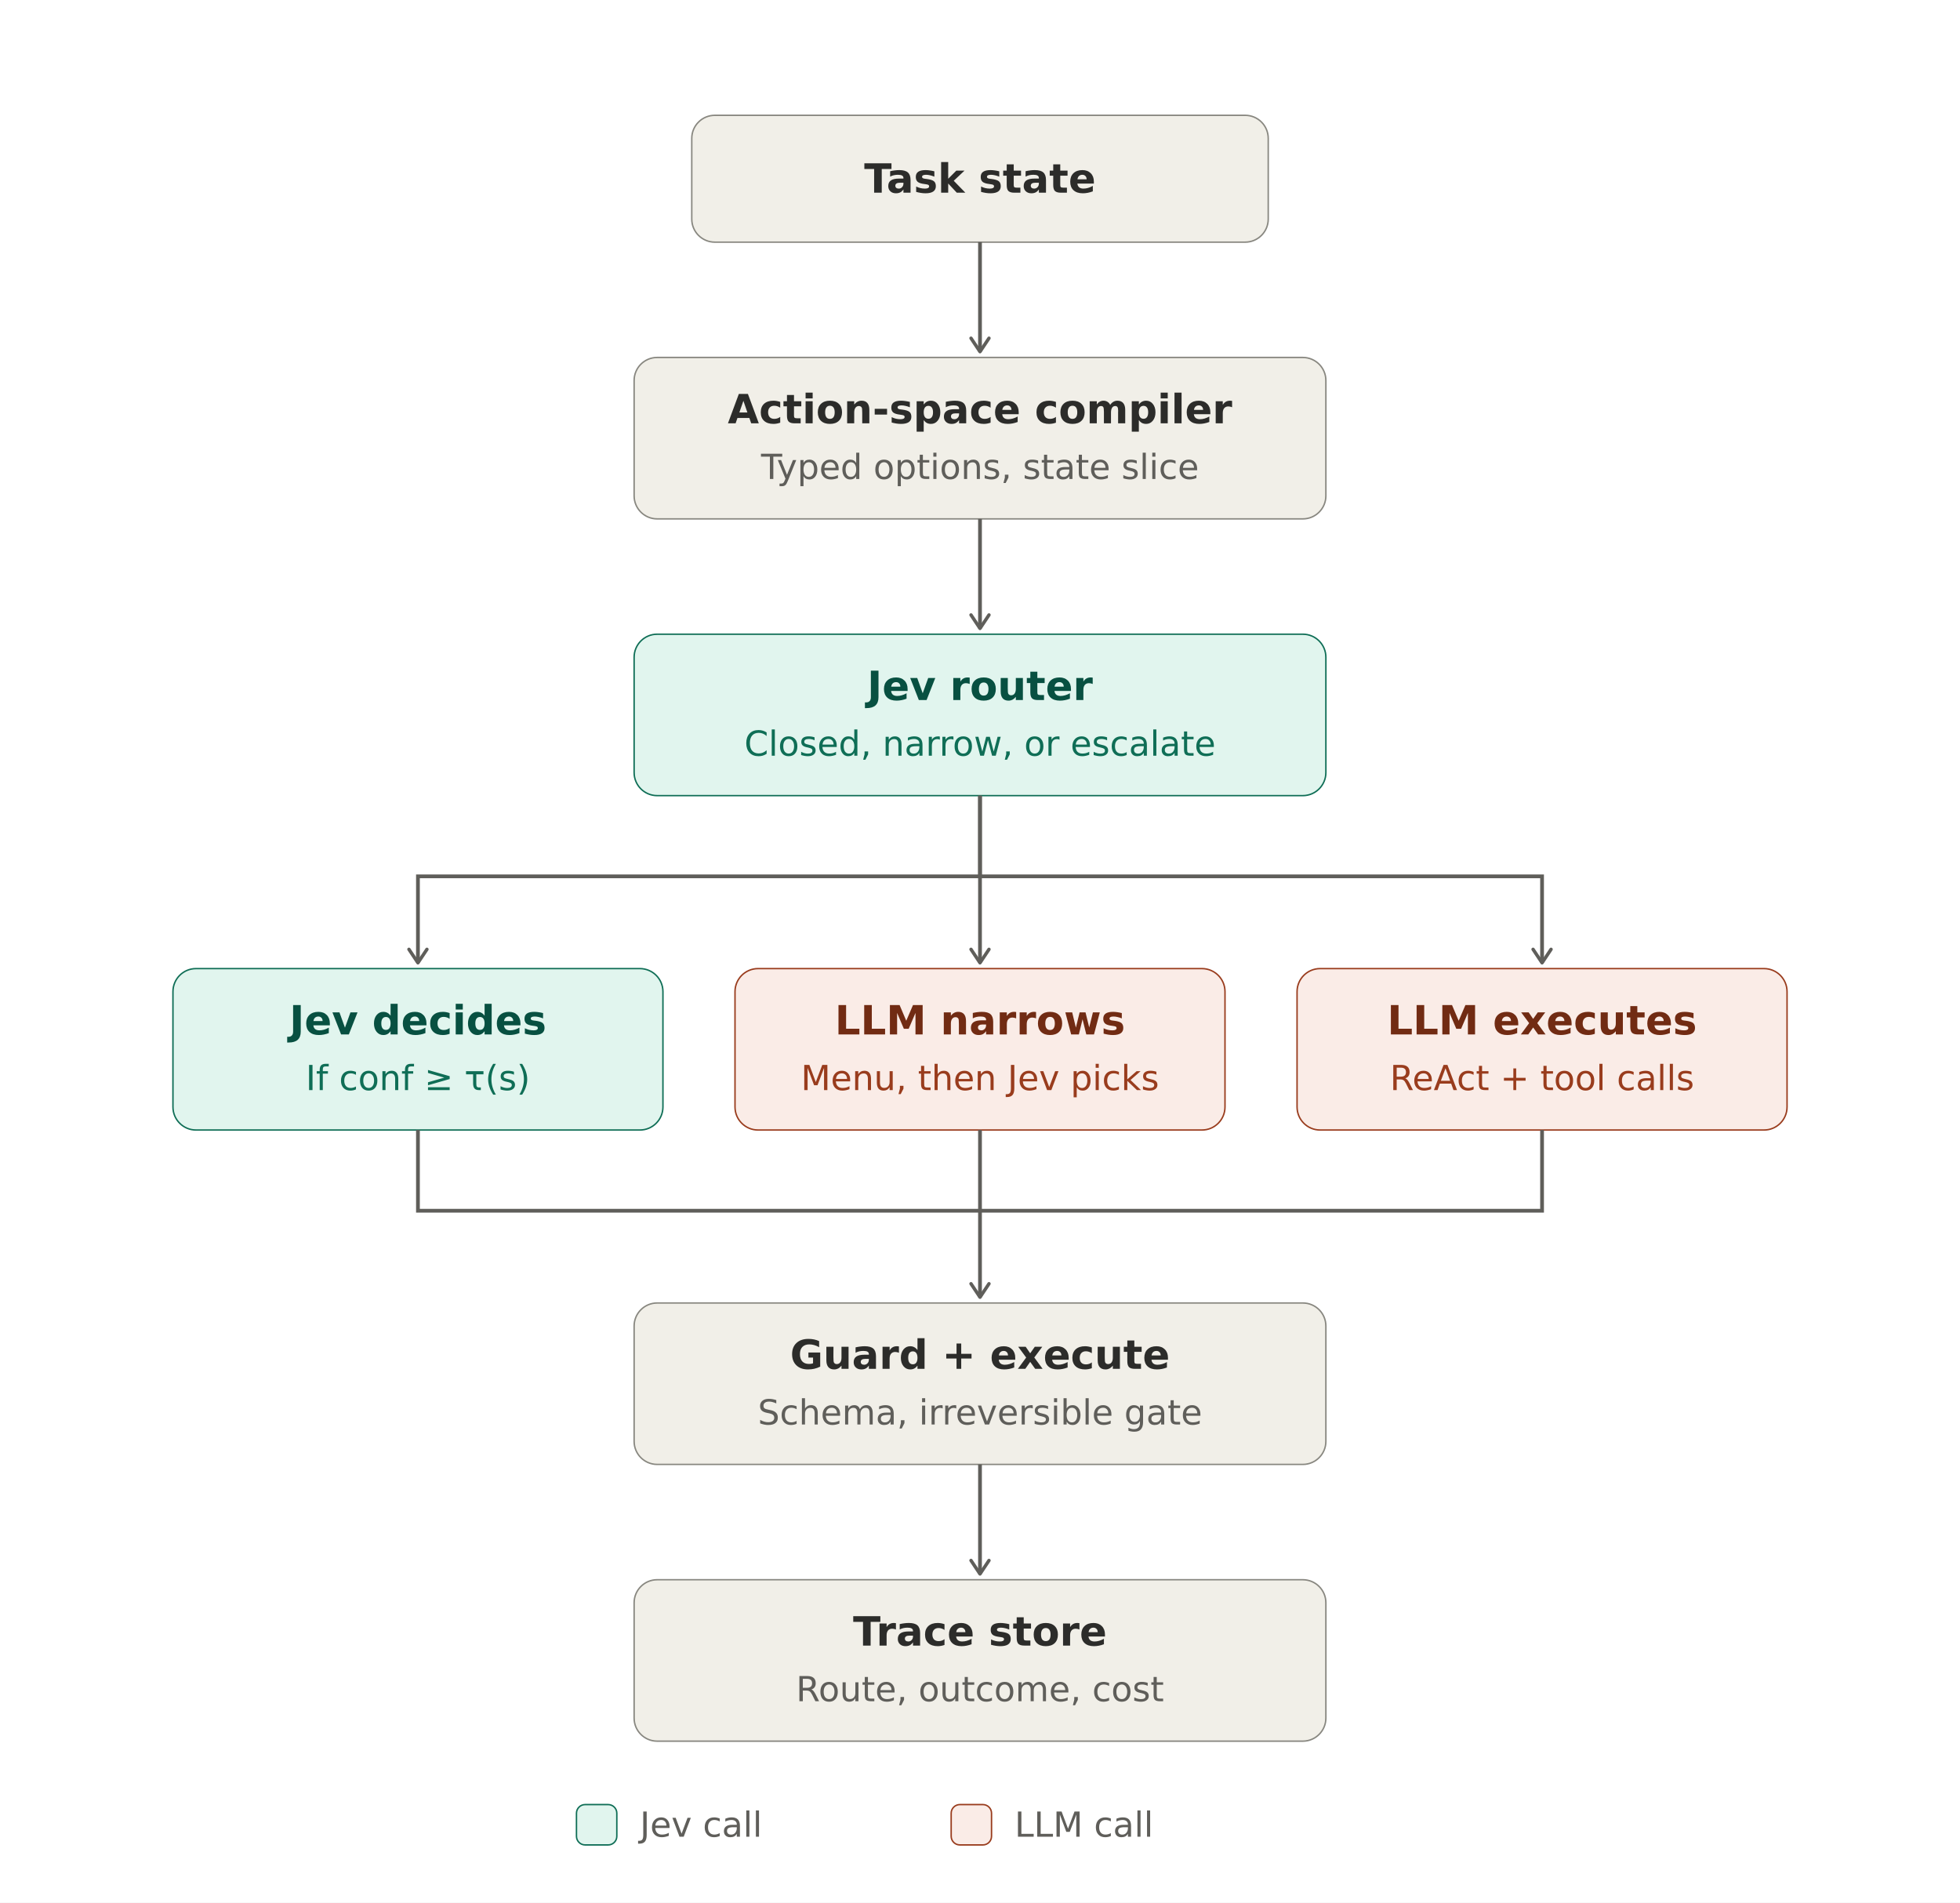
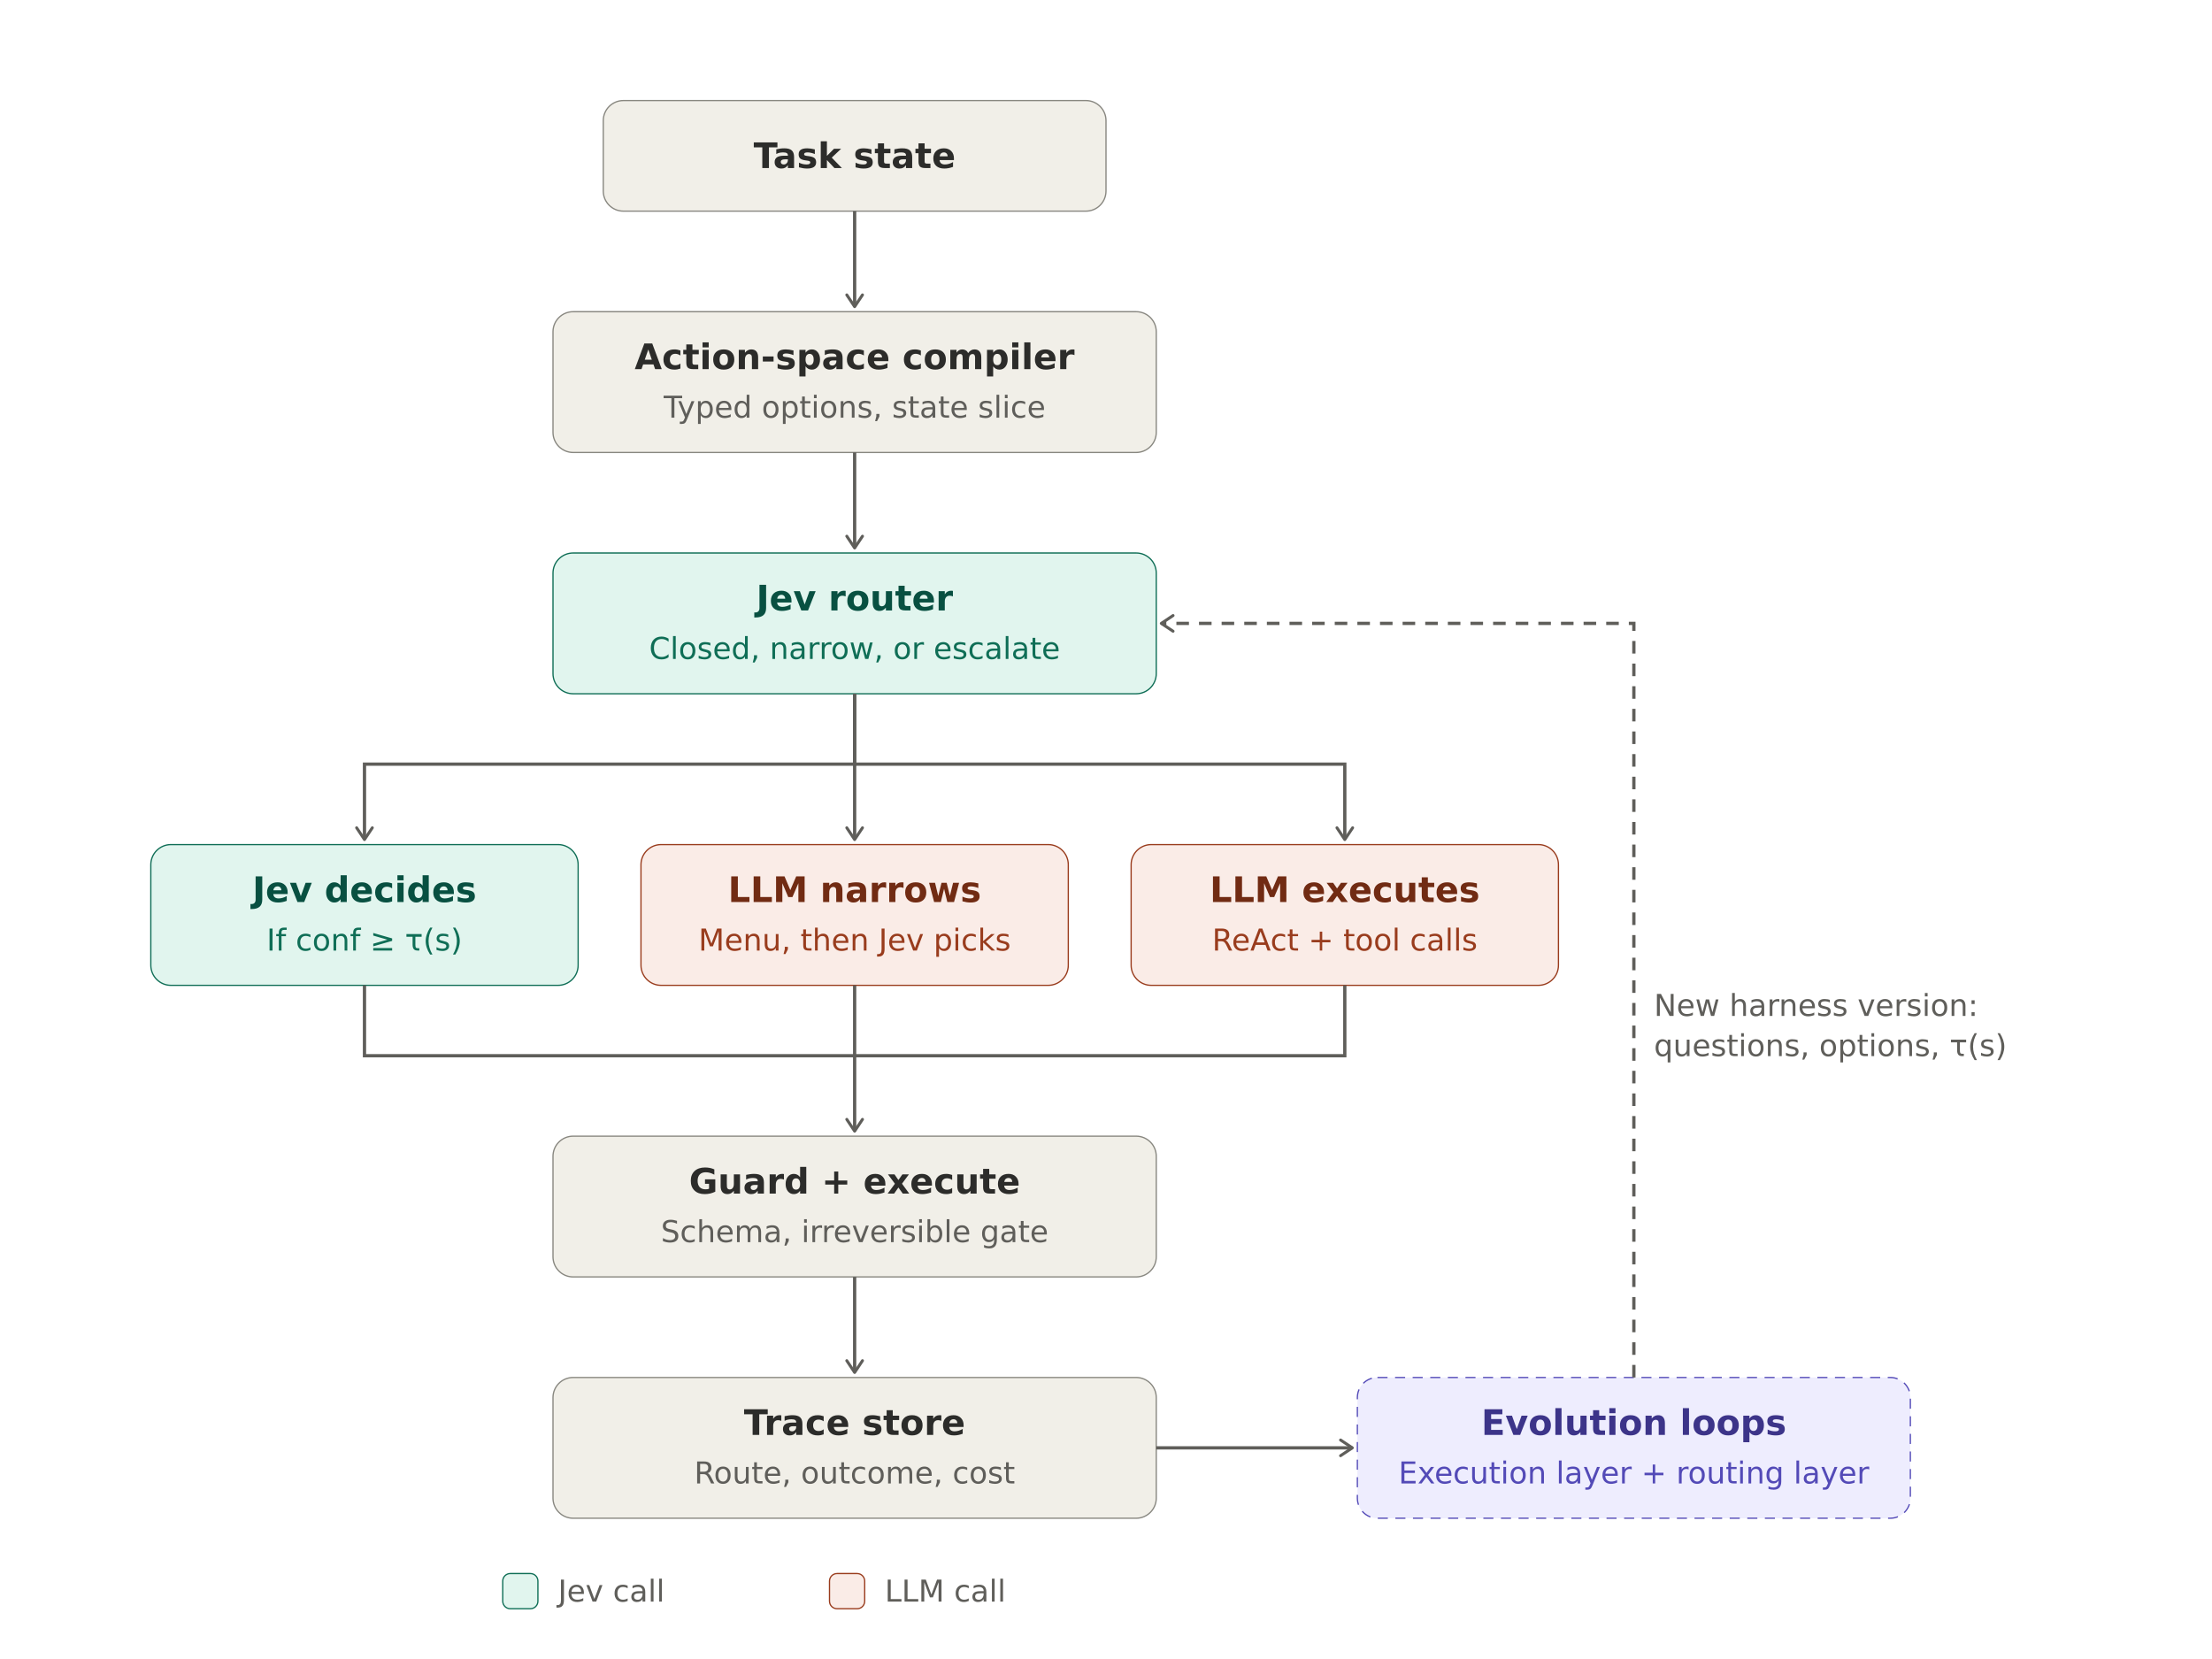
- <svg xmlns="http://www.w3.org/2000/svg" width="680" height="660" viewBox="0 0 680 660" role="img">
+ <svg xmlns="http://www.w3.org/2000/svg" width="880" height="660" viewBox="0 0 880 660" role="img">
  <style>
text{font-family:'DejaVu Sans',sans-serif}
.th{font-size:14px;font-weight:bold;fill:#2C2C2A}
.ts{font-size:12px;fill:#5F5E5A}
.box{fill:#F1EFE8;stroke:#888780}
.arr{stroke:#5F5E5A;stroke-width:1.3;fill:none}
.c-teal rect{fill:#E1F5EE;stroke:#0F6E56}
.c-teal .th{fill:#085041}
.c-teal .ts{fill:#0F6E56}
.c-coral rect{fill:#FAECE7;stroke:#993C1D}
.c-coral .th{fill:#712B13}
.c-coral .ts{fill:#993C1D}
.c-purple rect{fill:#EEEDFE;stroke:#534AB7}
.c-purple .th{fill:#3C3489}
.c-purple .ts{fill:#534AB7}
</style>
-   <rect width="680" height="660" fill="#FFFFFF" />
+   <rect width="880" height="660" fill="#FFFFFF" />
  <defs>
    <marker id="arrow" viewBox="0 0 10 10" refX="8" refY="5" markerWidth="6" markerHeight="6" orient="auto-start-reverse">
      <path d="M2 1L8 5L2 9" fill="none" stroke="#5F5E5A" stroke-width="1.5" stroke-linecap="round" stroke-linejoin="round" />
    </marker>
  </defs>
  <g>
    <rect class="box" fill="#F1EFE8" stroke="#888780" x="240" y="40" width="200" height="44" rx="8" stroke-width="0.5" />
    <text class="th" font-size="14" font-weight="bold" fill="#2C2C2A" x="340" y="62" text-anchor="middle" dominant-baseline="central">Task state</text>
  </g>
  <line x1="340" y1="84" x2="340" y2="122" class="arr" marker-end="url(#arrow)" />
  <g>
    <rect class="box" fill="#F1EFE8" stroke="#888780" x="220" y="124" width="240" height="56" rx="8" stroke-width="0.5" />
    <text class="th" font-size="14" font-weight="bold" fill="#2C2C2A" x="340" y="142" text-anchor="middle" dominant-baseline="central">Action-space compiler</text>
    <text class="ts" font-size="12" fill="#5F5E5A" x="340" y="162" text-anchor="middle" dominant-baseline="central">Typed options, state slice</text>
  </g>
  <line x1="340" y1="180" x2="340" y2="218" class="arr" marker-end="url(#arrow)" />
  <g class="c-teal">
    <rect fill="#E1F5EE" stroke="#0F6E56" x="220" y="220" width="240" height="56" rx="8" stroke-width="0.5" />
    <text class="th" font-size="14" font-weight="bold" fill="#085041" x="340" y="238" text-anchor="middle" dominant-baseline="central">Jev router</text>
    <text class="ts" font-size="12" fill="#0F6E56" x="340" y="258" text-anchor="middle" dominant-baseline="central">Closed, narrow, or escalate</text>
  </g>
  <path d="M340 276 L340 304 L145 304 L145 334" fill="none" class="arr" marker-end="url(#arrow)" />
  <line x1="340" y1="276" x2="340" y2="334" class="arr" marker-end="url(#arrow)" />
  <path d="M340 304 L535 304 L535 334" fill="none" class="arr" marker-end="url(#arrow)" />
  <g class="c-teal">
    <rect fill="#E1F5EE" stroke="#0F6E56" x="60" y="336" width="170" height="56" rx="8" stroke-width="0.5" />
    <text class="th" font-size="14" font-weight="bold" fill="#085041" x="145" y="354" text-anchor="middle" dominant-baseline="central">Jev decides</text>
    <text class="ts" font-size="12" fill="#0F6E56" x="145" y="374" text-anchor="middle" dominant-baseline="central">If conf ≥ τ(s)</text>
  </g>
  <g class="c-coral">
    <rect fill="#FAECE7" stroke="#993C1D" x="255" y="336" width="170" height="56" rx="8" stroke-width="0.5" />
    <text class="th" font-size="14" font-weight="bold" fill="#712B13" x="340" y="354" text-anchor="middle" dominant-baseline="central">LLM narrows</text>
    <text class="ts" font-size="12" fill="#993C1D" x="340" y="374" text-anchor="middle" dominant-baseline="central">Menu, then Jev picks</text>
  </g>
  <g class="c-coral">
    <rect fill="#FAECE7" stroke="#993C1D" x="450" y="336" width="170" height="56" rx="8" stroke-width="0.5" />
    <text class="th" font-size="14" font-weight="bold" fill="#712B13" x="535" y="354" text-anchor="middle" dominant-baseline="central">LLM executes</text>
    <text class="ts" font-size="12" fill="#993C1D" x="535" y="374" text-anchor="middle" dominant-baseline="central">ReAct + tool calls</text>
  </g>
  <path d="M145 392 L145 420 L340 420" fill="none" class="arr" />
  <path d="M535 392 L535 420 L340 420" fill="none" class="arr" />
  <line x1="340" y1="392" x2="340" y2="450" class="arr" marker-end="url(#arrow)" />
  <g>
    <rect class="box" fill="#F1EFE8" stroke="#888780" x="220" y="452" width="240" height="56" rx="8" stroke-width="0.5" />
    <text class="th" font-size="14" font-weight="bold" fill="#2C2C2A" x="340" y="470" text-anchor="middle" dominant-baseline="central">Guard + execute</text>
    <text class="ts" font-size="12" fill="#5F5E5A" x="340" y="490" text-anchor="middle" dominant-baseline="central">Schema, irreversible gate</text>
  </g>
  <line x1="340" y1="508" x2="340" y2="546" class="arr" marker-end="url(#arrow)" />
  <g>
    <rect class="box" fill="#F1EFE8" stroke="#888780" x="220" y="548" width="240" height="56" rx="8" stroke-width="0.5" />
    <text class="th" font-size="14" font-weight="bold" fill="#2C2C2A" x="340" y="566" text-anchor="middle" dominant-baseline="central">Trace store</text>
    <text class="ts" font-size="12" fill="#5F5E5A" x="340" y="586" text-anchor="middle" dominant-baseline="central">Route, outcome, cost</text>
  </g>
+   <g class="c-purple">
+     <rect fill="#EEEDFE" stroke="#534AB7" x="540" y="548" width="220" height="56" rx="8" stroke-width="0.5" stroke-dasharray="4 3" />
+     <text class="th" fill="#3C3489" font-size="14" font-weight="bold" x="650" y="566" text-anchor="middle" dominant-baseline="central">Evolution loops</text>
+     <text class="ts" fill="#534AB7" font-size="12" x="650" y="586" text-anchor="middle" dominant-baseline="central">Execution layer + routing layer</text>
+   </g>
+   <line x1="460" y1="576" x2="538" y2="576" class="arr" stroke="#5F5E5A" stroke-width="1.3" fill="none" marker-end="url(#arrow)" />
+   <path d="M650 548 L650 248 L462 248" class="arr" stroke="#5F5E5A" stroke-width="1.3" fill="none" stroke-dasharray="5 4" marker-end="url(#arrow)" />
+   <text class="ts" fill="#5F5E5A" font-size="12" x="658" y="400" dominant-baseline="central">New harness version:</text>
+   <text class="ts" fill="#5F5E5A" font-size="12" x="658" y="416" dominant-baseline="central">questions, options, τ(s)</text>
  <g class="c-teal">
    <rect fill="#E1F5EE" stroke="#0F6E56" x="200" y="626" width="14" height="14" rx="3" stroke-width="0.5" />
  </g>
  <text class="ts" font-size="12" fill="#5F5E5A" x="222" y="633" dominant-baseline="central">Jev call</text>
  <g class="c-coral">
    <rect fill="#FAECE7" stroke="#993C1D" x="330" y="626" width="14" height="14" rx="3" stroke-width="0.5" />
  </g>
  <text class="ts" font-size="12" fill="#5F5E5A" x="352" y="633" dominant-baseline="central">LLM call</text>
</svg>
